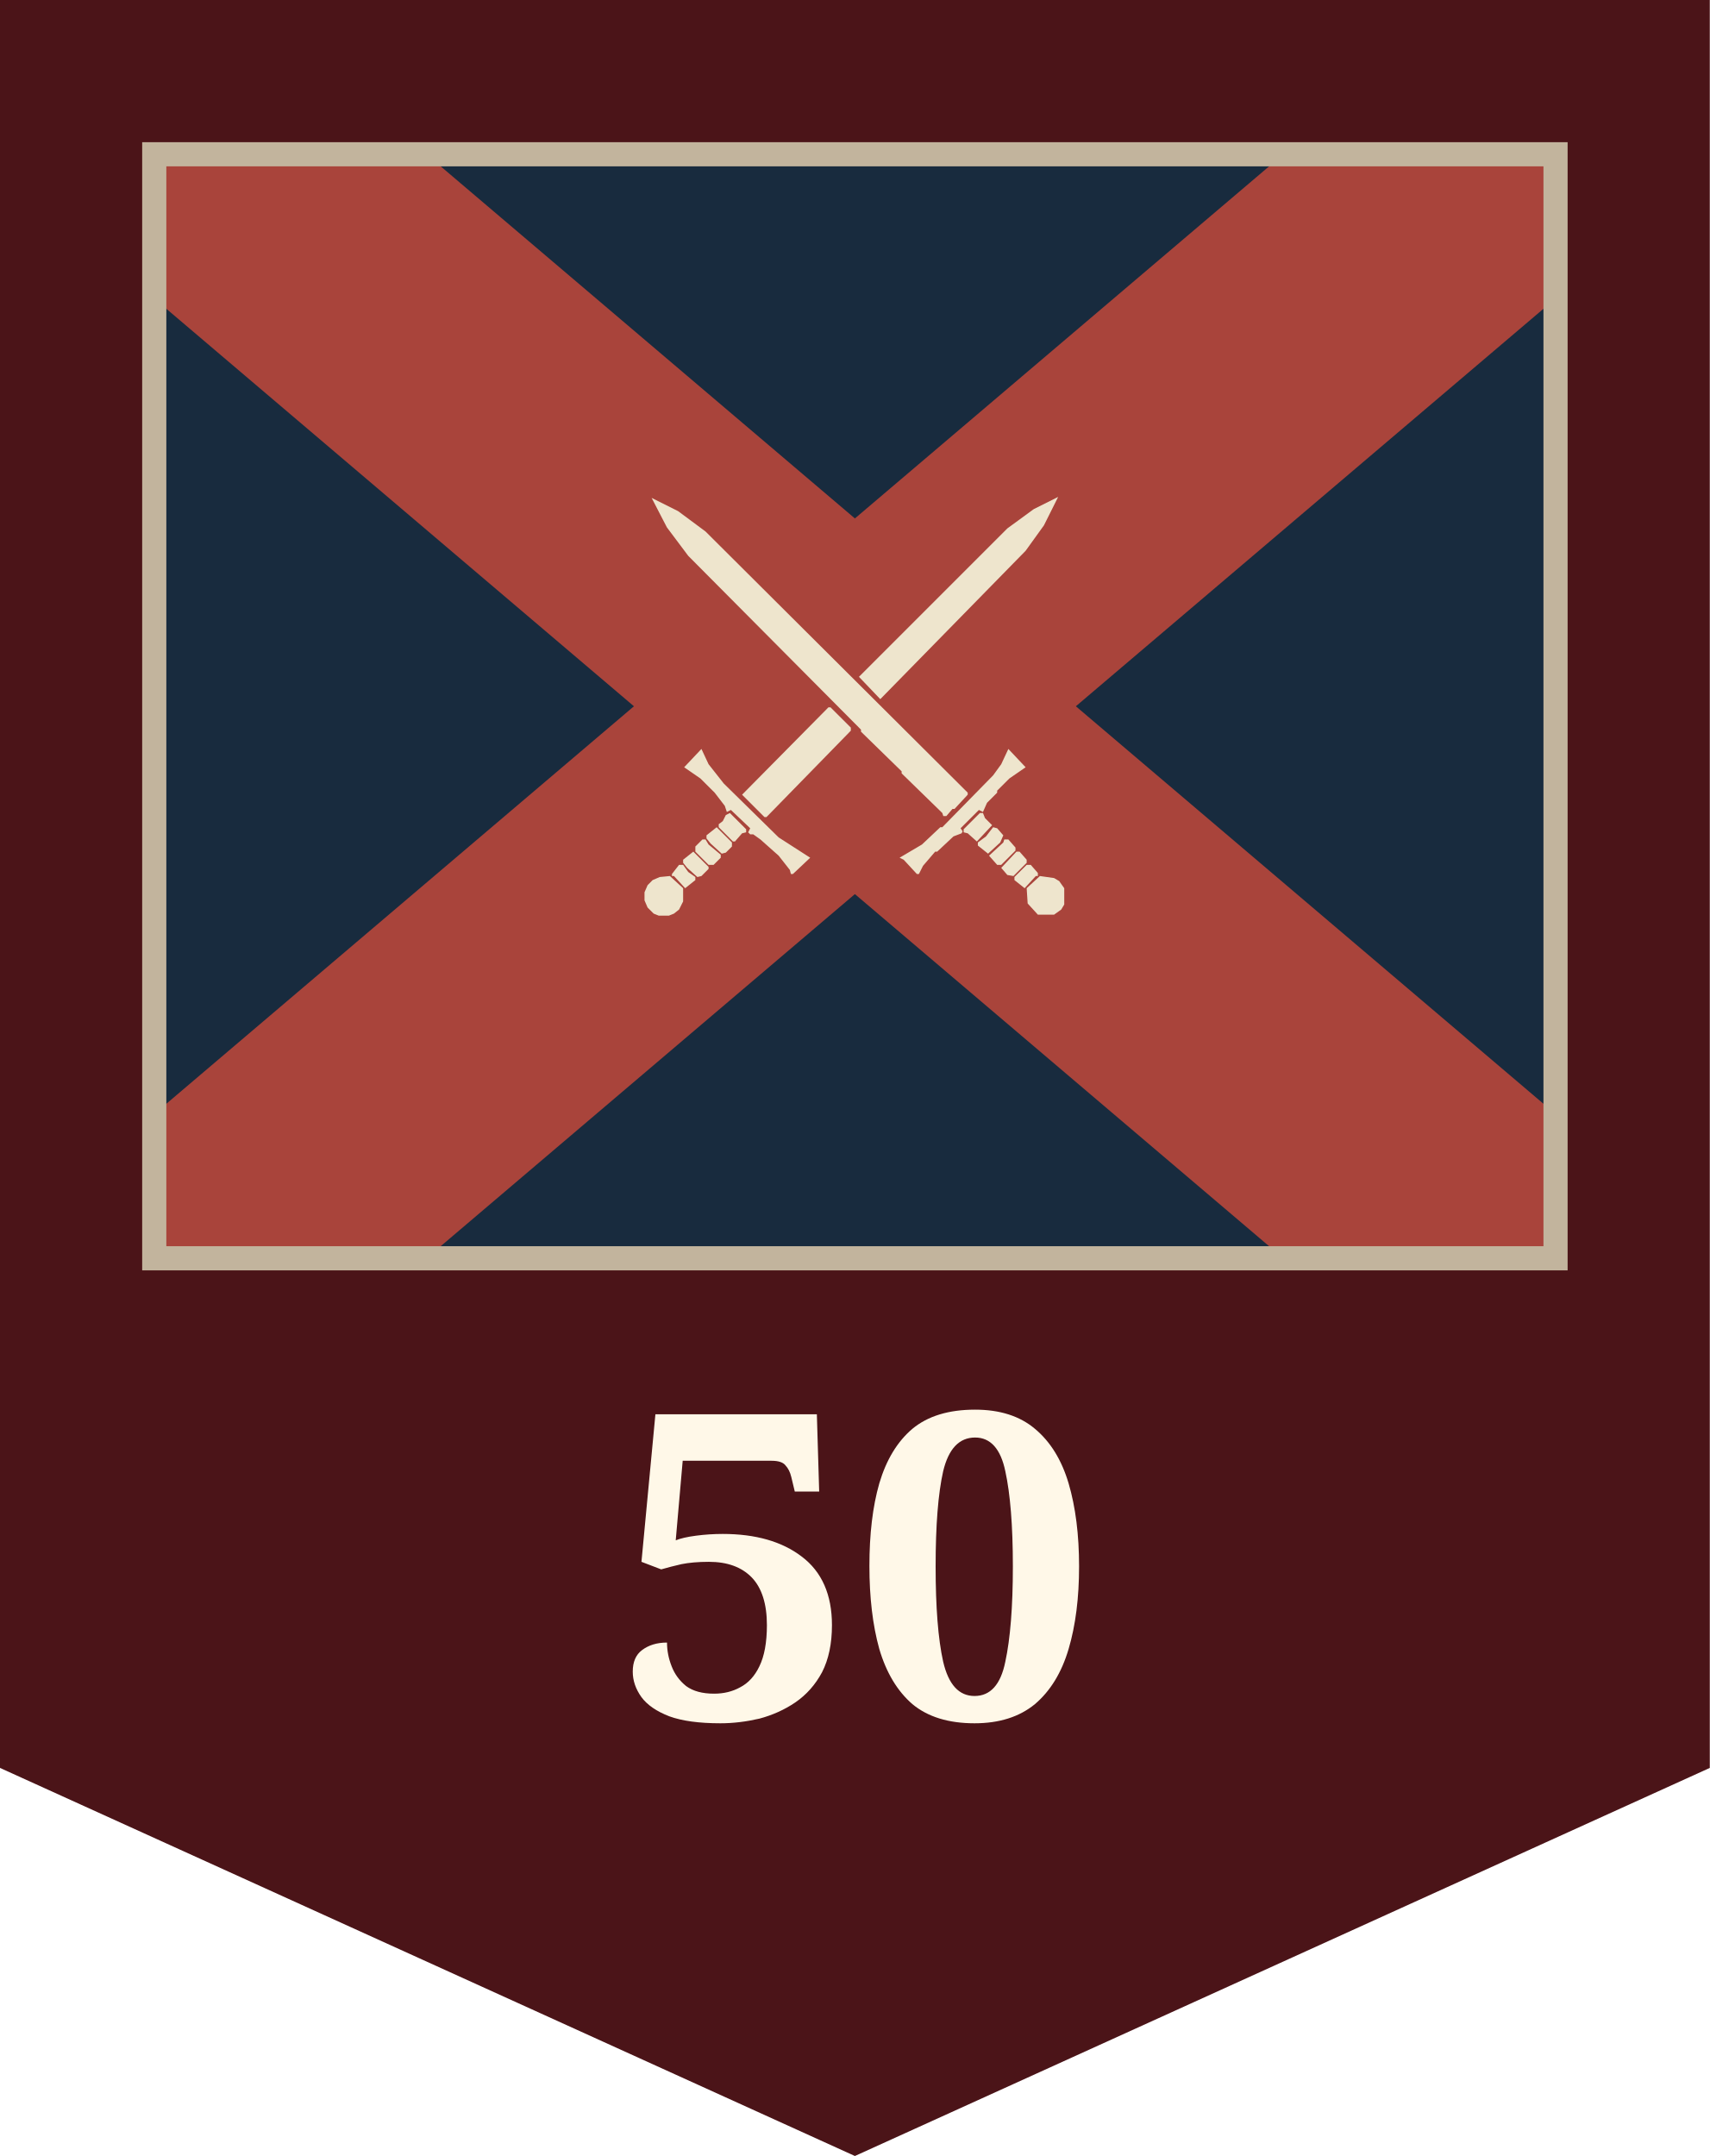
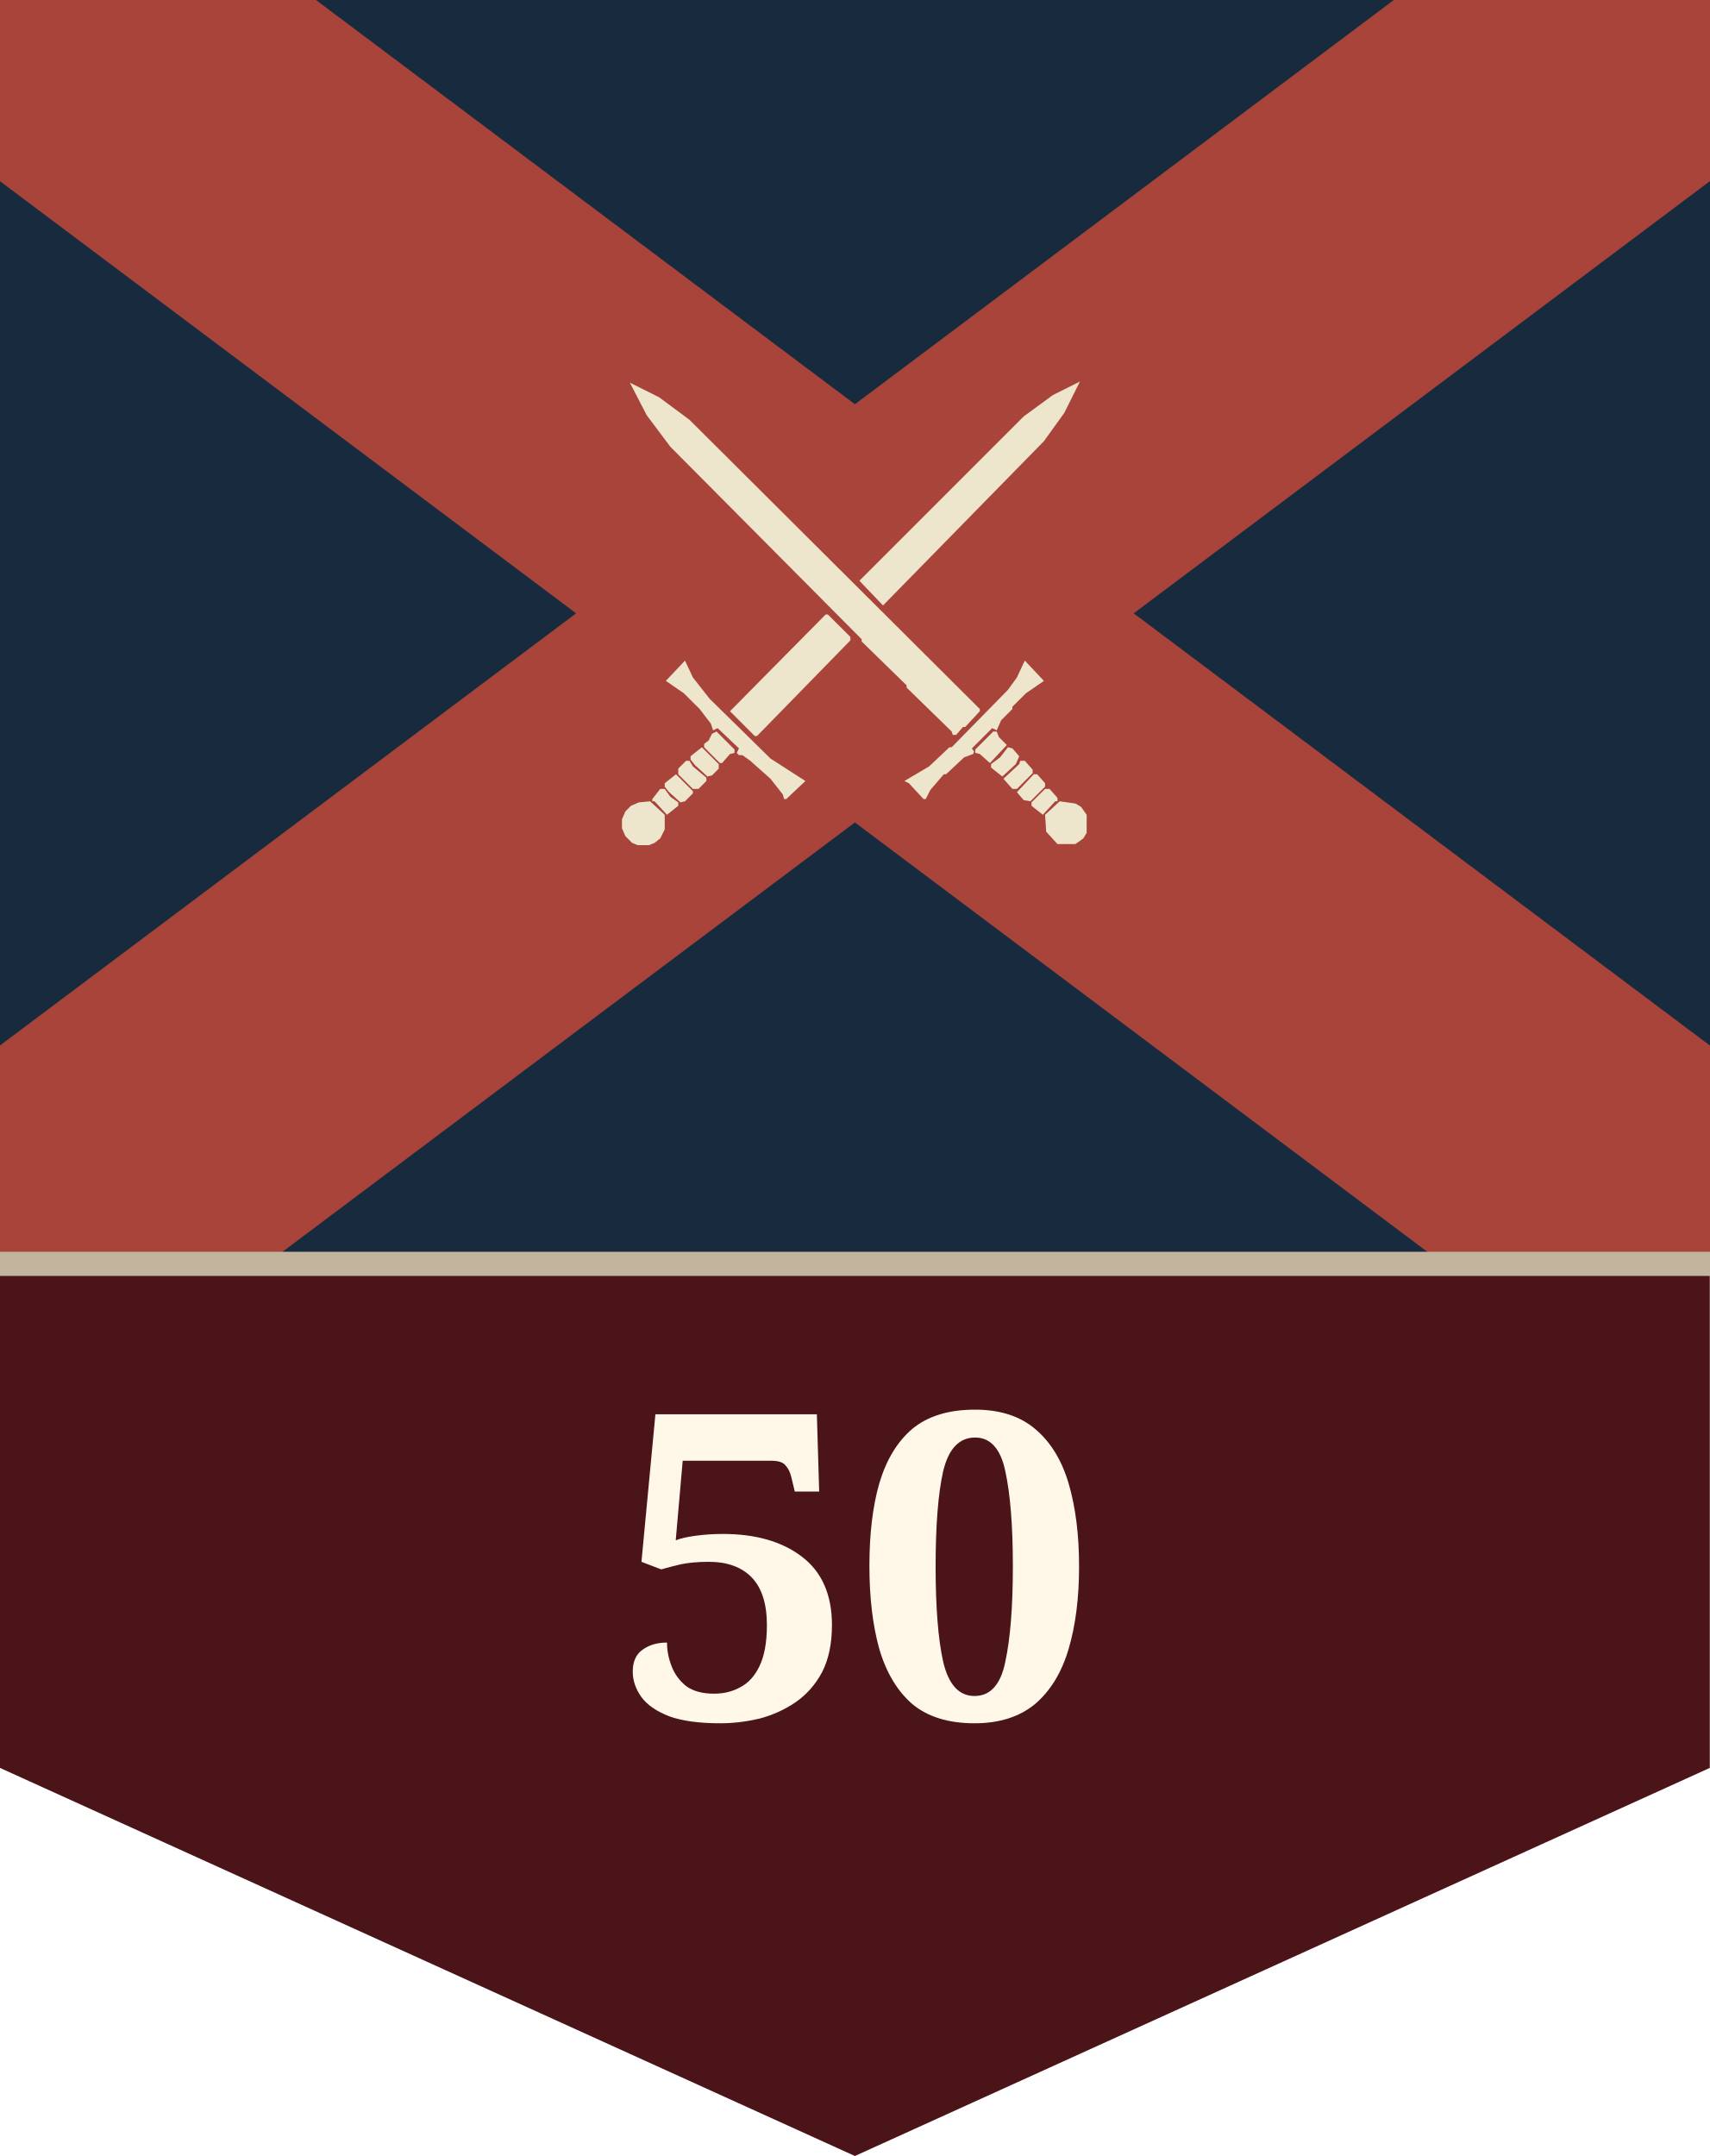
<svg xmlns="http://www.w3.org/2000/svg" viewBox="0 0 46 58" role="img" aria-labelledby="hcm-title hcm-desc">
  <defs>
    <clipPath id="hcm-flag-clip">
-       <rect x="4" y="4" width="38" height="30" />
+       <rect x="-1" y="-1" width="48" height="35" />
    </clipPath>
  </defs>
  <path data-city-fill="" d="M0 0H46V47.56L23 58L0 47.56Z" fill="var(--city-tone, #4b1418)" />
  <g data-player-flag="" clip-path="url(#hcm-flag-clip)">
-     <rect x="4" y="4" width="38" height="30" fill="var(--flag-primary, #182b3e)" />
-     <path d="M3 2 43 36M43 2 3 36" fill="none" stroke="var(--flag-secondary, #a9443b)" stroke-width="7.7" />
-     <g data-flag-symbol="" transform="translate(16 12) scale(.14)" fill="var(--flag-symbol, #eee5cd)">
+     <rect x="-1" y="-1" width="48" height="35" fill="var(--flag-primary, #182b3e)" />
+     <path d="M-3 -3 49 36M49 -3 -3 36" fill="none" stroke="var(--flag-secondary, #a9443b)" stroke-width="9" />
+     <g data-flag-symbol="" transform="translate(15.25 8.75) scale(.155)" fill="var(--flag-symbol, #eee5cd)">
      <path fill-rule="evenodd" d="M16.99 87.5L16.21 89.06 15.23 89.84 14.26 90.23 12.3 90.23 11.33 89.84 10.16 88.67 9.57 87.3 9.57 85.74 10.16 84.38 11.13 83.4 12.5 82.81 14.45 82.62 16.99 84.96ZM69.14 69.73L68.75 69.73 67.58 71.09 66.99 71.09 66.8 70.51 58.98 62.89 58.98 62.5 51.17 54.88 51.17 54.49 17.97 21.09 13.87 15.62 10.94 9.96 16.02 12.5 21.29 16.41 71.68 66.6 71.68 66.99ZM19.34 83.4L17.38 84.96 15.23 82.62 14.84 82.62 14.84 82.23 16.21 80.47 16.99 80.47 17.97 81.84 19.34 82.81ZM21.88 81.25L20.51 82.62 19.73 82.81 17.77 81.05 16.99 80.08 16.99 79.49 18.95 77.93 21.88 80.86ZM41.41 79.1L38.09 82.23 37.7 82.23 37.5 81.45 35.35 78.71 31.84 75.59 30.47 74.61 29.88 74.61 29.49 74.22 29.88 73.44 26.17 69.92 25.39 70.31 25 69.14 23.05 66.6 20.31 63.87 17.19 61.72 20.51 58.2 21.88 61.13 24.8 64.84 35.35 75.2ZM24.22 79.1L22.85 80.47 21.88 80.47 19.34 77.93 19.34 76.95 20.7 75.59 21.29 75.59 21.88 76.56 24.22 78.52ZM26.37 76.95L25.2 78.12 24.41 78.32 22.27 76.37 21.48 75.39 21.48 74.8 23.44 73.24 26.37 76.17ZM29.1 74.22L28.32 74.41 26.95 75.98 26.56 75.98 23.83 73.24 23.83 72.66 24.61 72.07 25.2 70.9 25.98 70.51 29.1 73.63ZM49.22 54.1L49.22 54.69 33.01 71.29 32.62 71.29 28.32 66.99 44.92 50.2 45.31 50.2ZM89.06 9.77L86.33 15.23 82.81 20.12 54.88 48.63 50.78 44.34 79.3 15.82 84.38 12.11ZM82.81 61.72L79.69 63.87 77.34 66.21 77.34 66.6 75.39 68.55 74.61 70.31 73.83 69.92 70.31 73.44 70.7 74.02 70.51 74.41 68.95 75 65.82 77.93 65.43 77.93 63.09 80.66 62.3 82.23 61.91 82.23 59.38 79.49 58.59 79.1 62.89 76.56 66.41 73.24 66.8 73.24 76.56 63.28 78.12 61.13 79.49 58.2ZM76.37 72.85L73.44 75.98 71.68 74.41 70.9 74.22 70.9 73.63 74.02 70.51 74.61 70.51 75 71.48ZM78.52 74.8L77.93 76.17 75.59 78.32 73.63 76.76 73.63 76.17 75.2 75 76.56 73.24 77.34 73.44ZM80.86 77.15L80.86 77.73 78.12 80.47 77.34 80.47 75.78 78.71 78.52 76.17 78.71 75.59 79.49 75.59ZM83.01 79.49L83.01 80.08 80.47 82.62 79.3 82.42 78.12 81.05 81.05 77.93 81.64 77.93ZM85.16 82.03L85.16 82.62 84.77 82.62 82.62 84.96 80.66 83.4 80.66 82.81 83.01 80.47 83.79 80.47ZM90.23 88.09L89.65 89.06 88.28 90.04 85.16 90.04 83.2 87.89 83.01 84.96 85.55 82.62 88.28 83.01 89.26 83.59 90.23 84.96Z" />
    </g>
  </g>
-   <rect x="4.15" y="4.15" width="37.7" height="29.7" fill="none" stroke="#c2b49d" stroke-width=".65" />
+   <path d="M-1 34H47" fill="none" stroke="#c2b49d" stroke-width=".65" />
  <text data-city-level="" x="23" y="46.25" text-anchor="middle" fill="var(--level-ink, #fff8e8)" font-family="Georgia,serif" font-size="11.5" font-weight="bold">50</text>
</svg>
